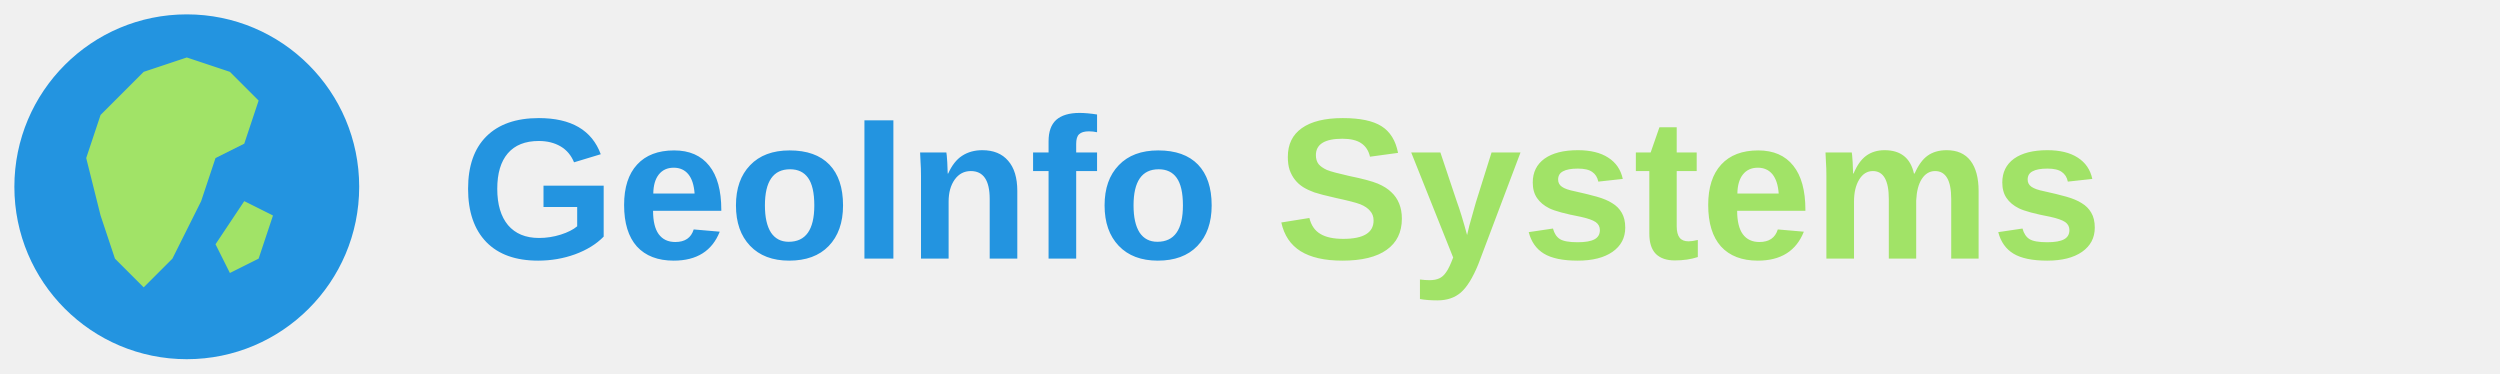
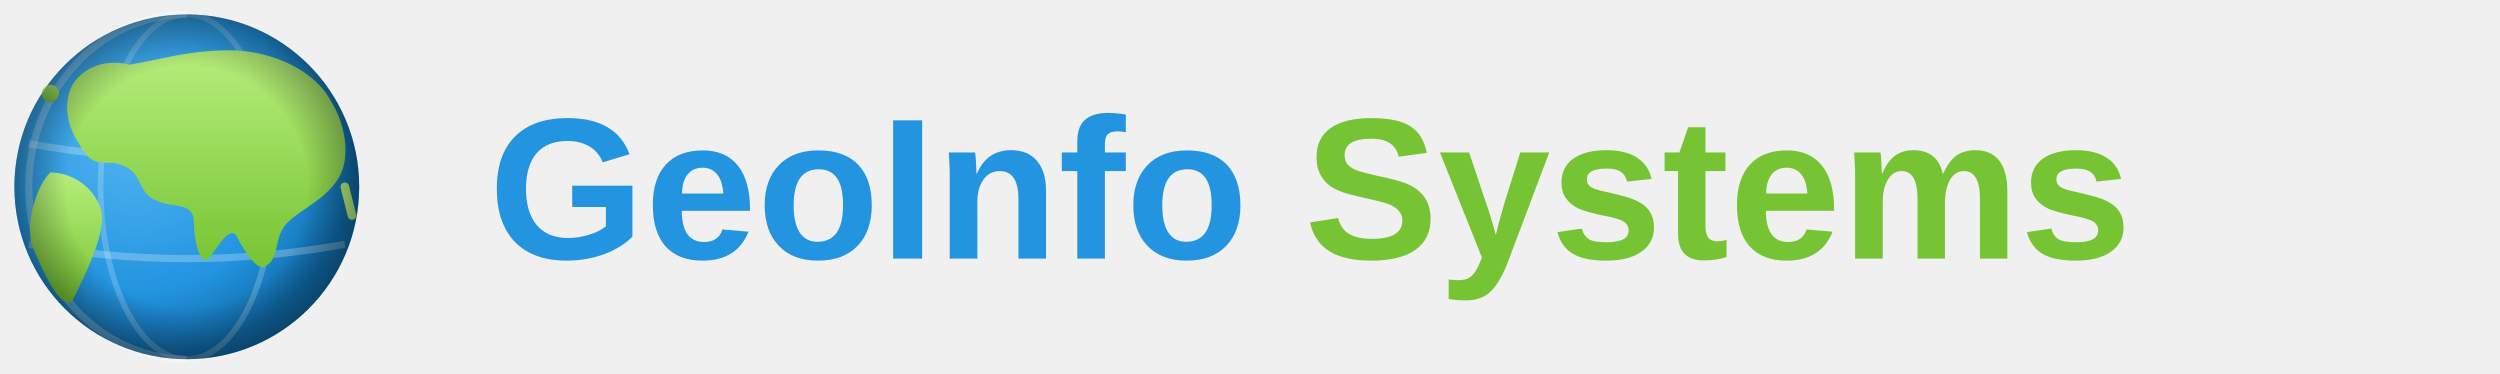
<svg xmlns="http://www.w3.org/2000/svg" width="174" height="26" viewBox="0 0 174 26" fill="none">
-   <circle cx="13" cy="13" r="12" fill="#2394E0" />
-   <path d="M10 5                    L13 4                    L16 5                    L18 7                    L17 10                    L15 11                    L14 14                    L12 18                    L10 20                    L8 18                    L7 15                    L6 11                    L7 8                    Z" fill="#A1E367" />
-   <path d="M17 14                    L19 15                    L18 18                    L16 19                    L15 17                    Z" fill="#A1E367" />
-   <text x="32" y="18" font-family="Arial, Helvetica, sans-serif" font-size="14" font-weight="700">
+   <defs>
+     <radialGradient id="oceanGradient" cx="35%" cy="35%" r="65%">
+       <stop offset="0%" stop-color="#52B6F2" />
+       <stop offset="70%" stop-color="#2394E0" />
+       <stop offset="100%" stop-color="#106BA8" />
+     </radialGradient>
+     <linearGradient id="landGradient" x1="0" y1="0" x2="0" y2="1">
+       <stop offset="0%" stop-color="#B6EE7B" />
+       <stop offset="100%" stop-color="#76C433" />
+     </linearGradient>
+     <radialGradient id="globeShadow" cx="50%" cy="50%" r="50%">
+       <stop offset="70%" stop-color="#000" stop-opacity="0" />
+       <stop offset="100%" stop-color="#000" stop-opacity="0.35" />
+     </radialGradient>
+   </defs>
+   <g>
+     <circle cx="13" cy="13" r="12" fill="url(#oceanGradient)" />
+     <path d="M 2 10 Q 13 12 24 10" stroke="#ffffff" stroke-width="0.5" stroke-opacity="0.25" fill="none" />
+     <path d="M 2 17 Q 13 19 24 17" stroke="#ffffff" stroke-width="0.5" stroke-opacity="0.25" fill="none" />
+     <path d="M 13 1 A 11 12 0 0 0 13 25" stroke="#ffffff" stroke-width="0.5" stroke-opacity="0.25" fill="none" />
+     <path d="M 13 1 A 6 12 0 0 0 13 25" stroke="#ffffff" stroke-width="0.4" stroke-opacity="0.2" fill="none" />
+     <path d="M 13 1 A 6 12 0 0 1 13 25" stroke="#ffffff" stroke-width="0.4" stroke-opacity="0.2" fill="none" />
+     <path d="M 5 6            C 5.5 5, 7 4, 9 4.5            C 11 4.2, 13 3.5, 16 3.5            C 19 3.5, 22 5, 23 7            C 24 8.5, 24.5 11, 23.5 12.5            C 22.5 14, 21 14.5, 20 15.5            C 19 16.5, 19.5 18, 18.5 18.5            C 18 19, 17 17.5, 16.5 16.5            C 16 15.5, 15 17.5, 14.5 18            C 14 18.5, 13.5 17, 13.5 15.5            C 13.5 14, 12 14.5, 11 14            C 9.5 13.5, 10 12, 8.5 11.5            C 7.5 11, 6.5 12, 5.5 10            C 4.5 8.5, 4.5 7, 5 6 Z" fill="url(#landGradient)" />
+     <path d="M 3.5 12            C 5 12, 6.5 13, 7 14.5            C 7.5 16, 6 19, 5 21            C 4.2 21.5, 3 19, 2.2 17            C 1.8 15.5, 2.5 13, 3.5 12 Z" fill="url(#landGradient)" />
+     <circle cx="3.5" cy="6.5" r="0.6" fill="url(#landGradient)" />
+     <path d="M 24 13 L 24.5 15" stroke="#B6EE7B" stroke-width="0.6" stroke-linecap="round" />
+     <circle cx="13" cy="13" r="12" fill="url(#globeShadow)" />
+   </g>
+   <text x="34" y="18" font-family="Arial, Helvetica, sans-serif" font-size="14" font-weight="700">
    <tspan fill="#2394E0">GeoInfo</tspan>
-     <tspan fill="#A1E367">Systems</tspan>
+     <tspan fill="#76C433">Systems</tspan>
  </text>
</svg>
